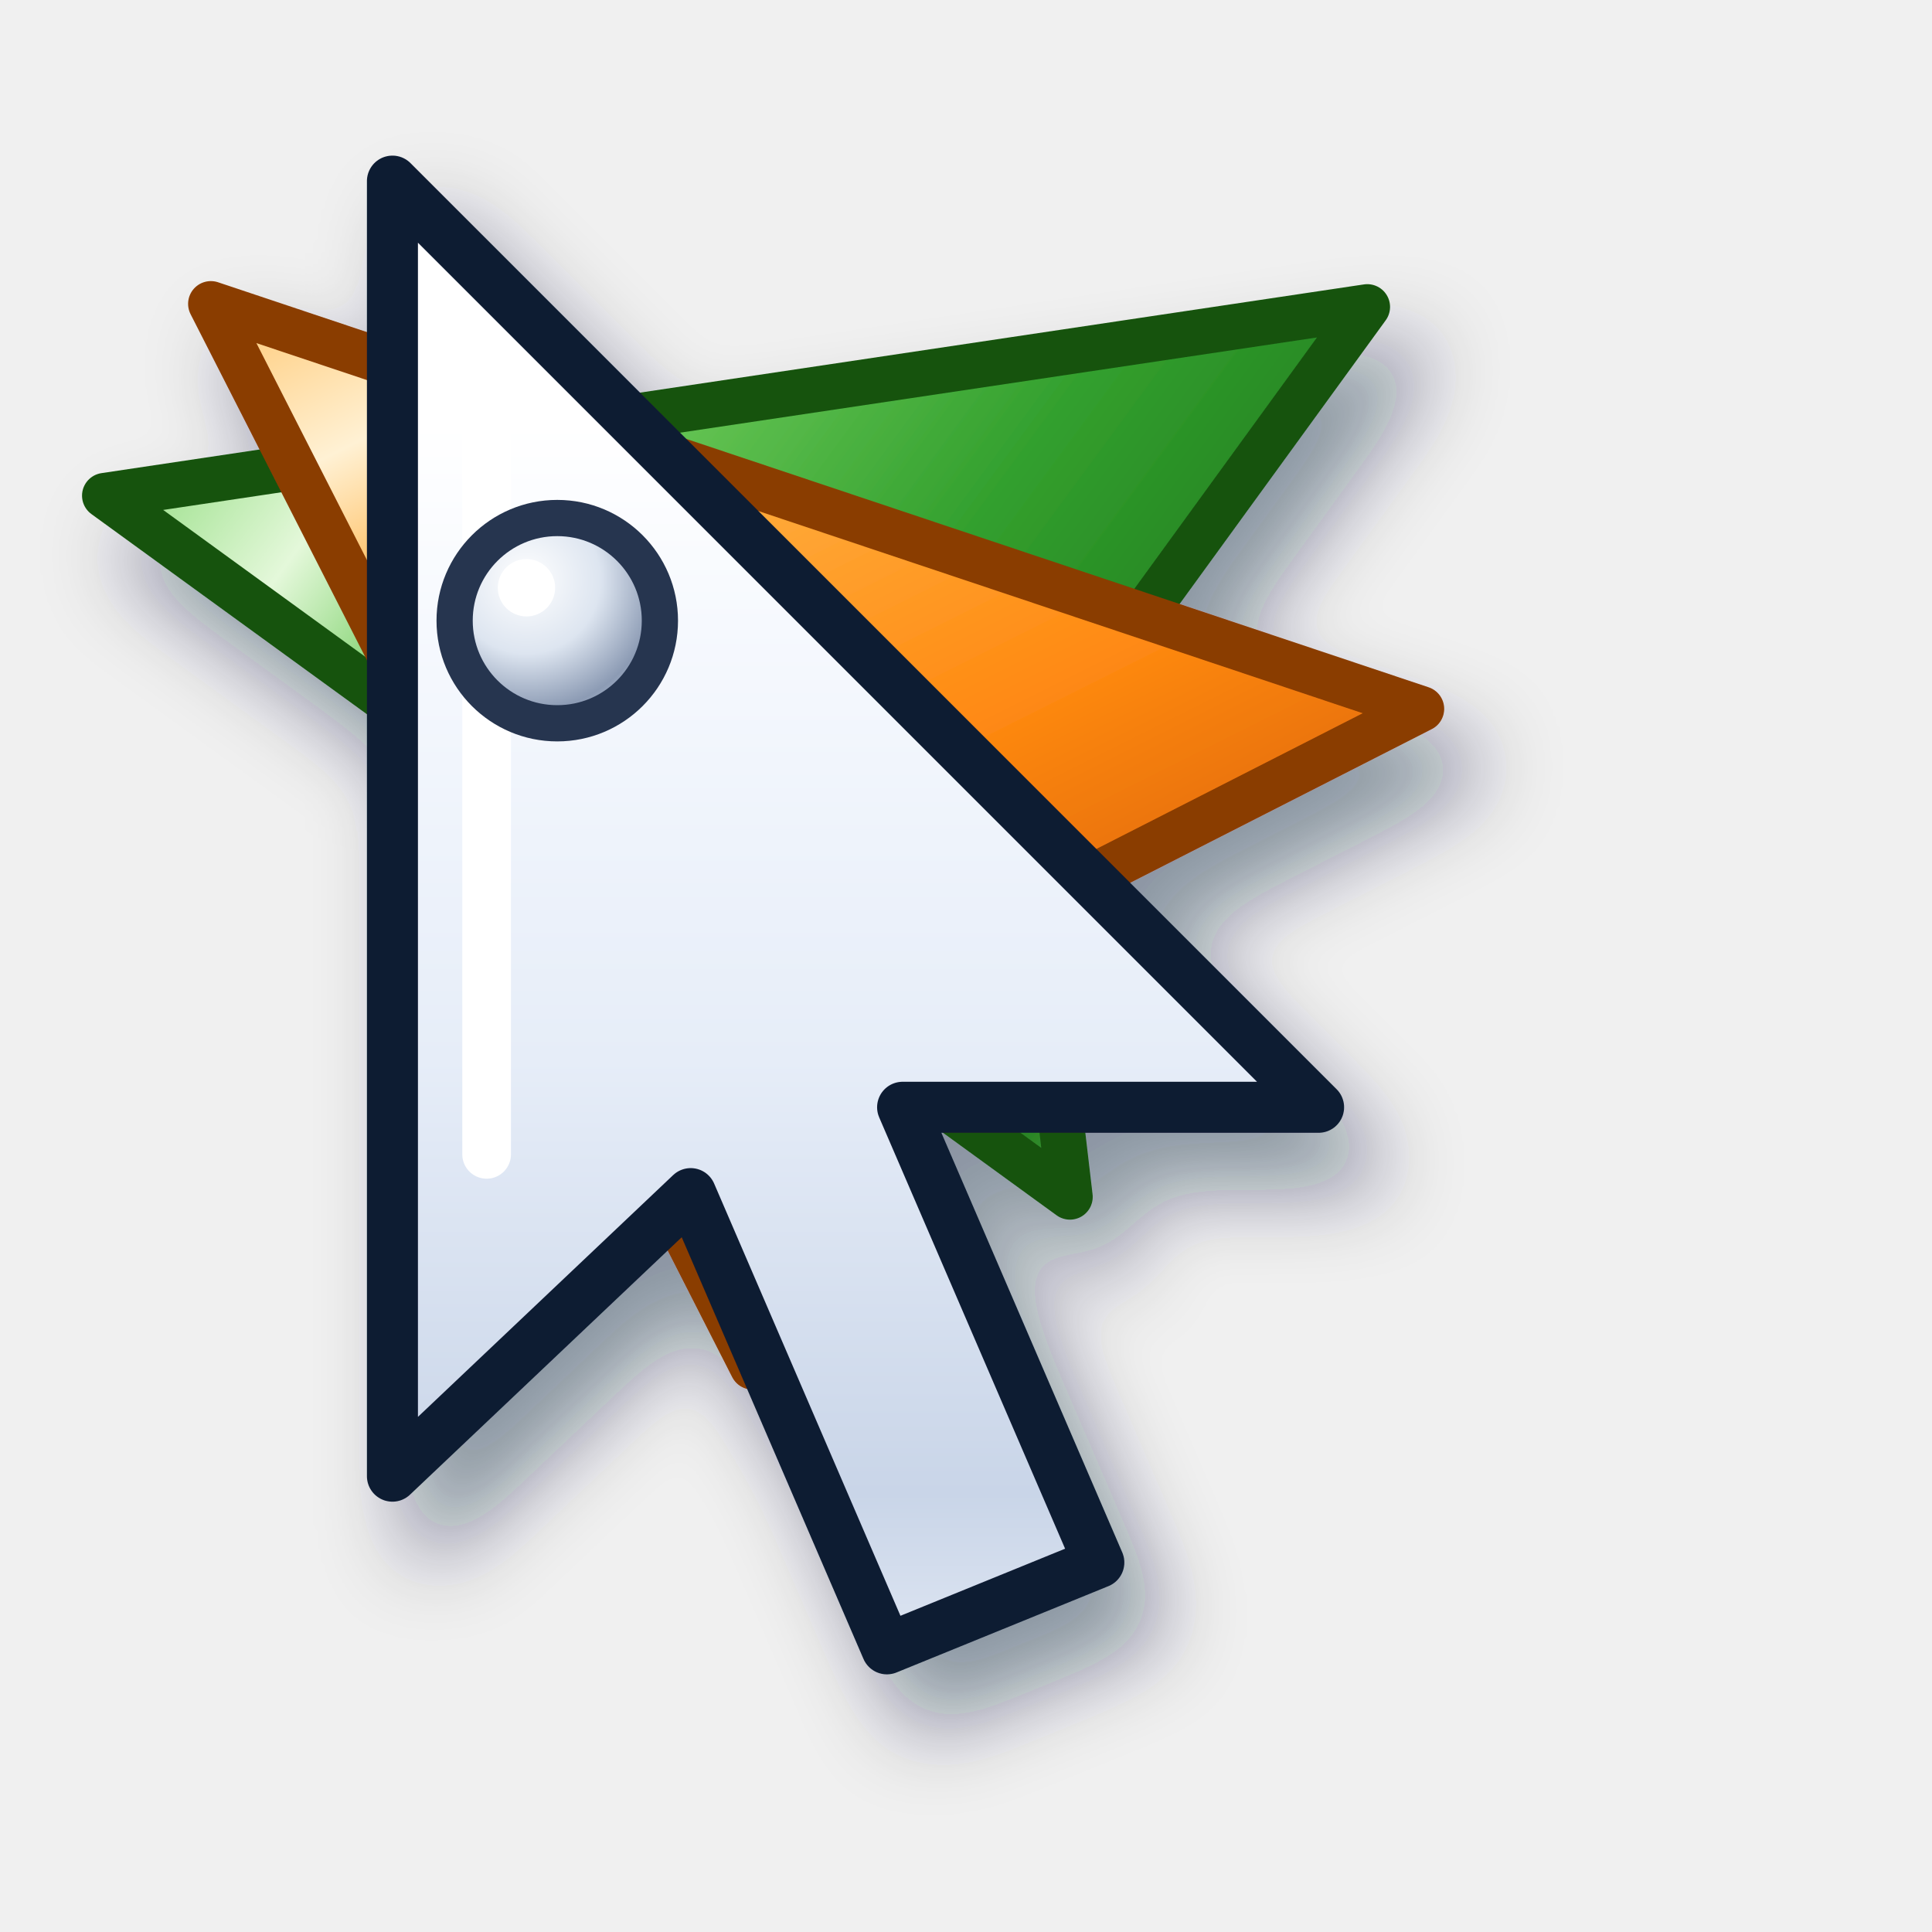
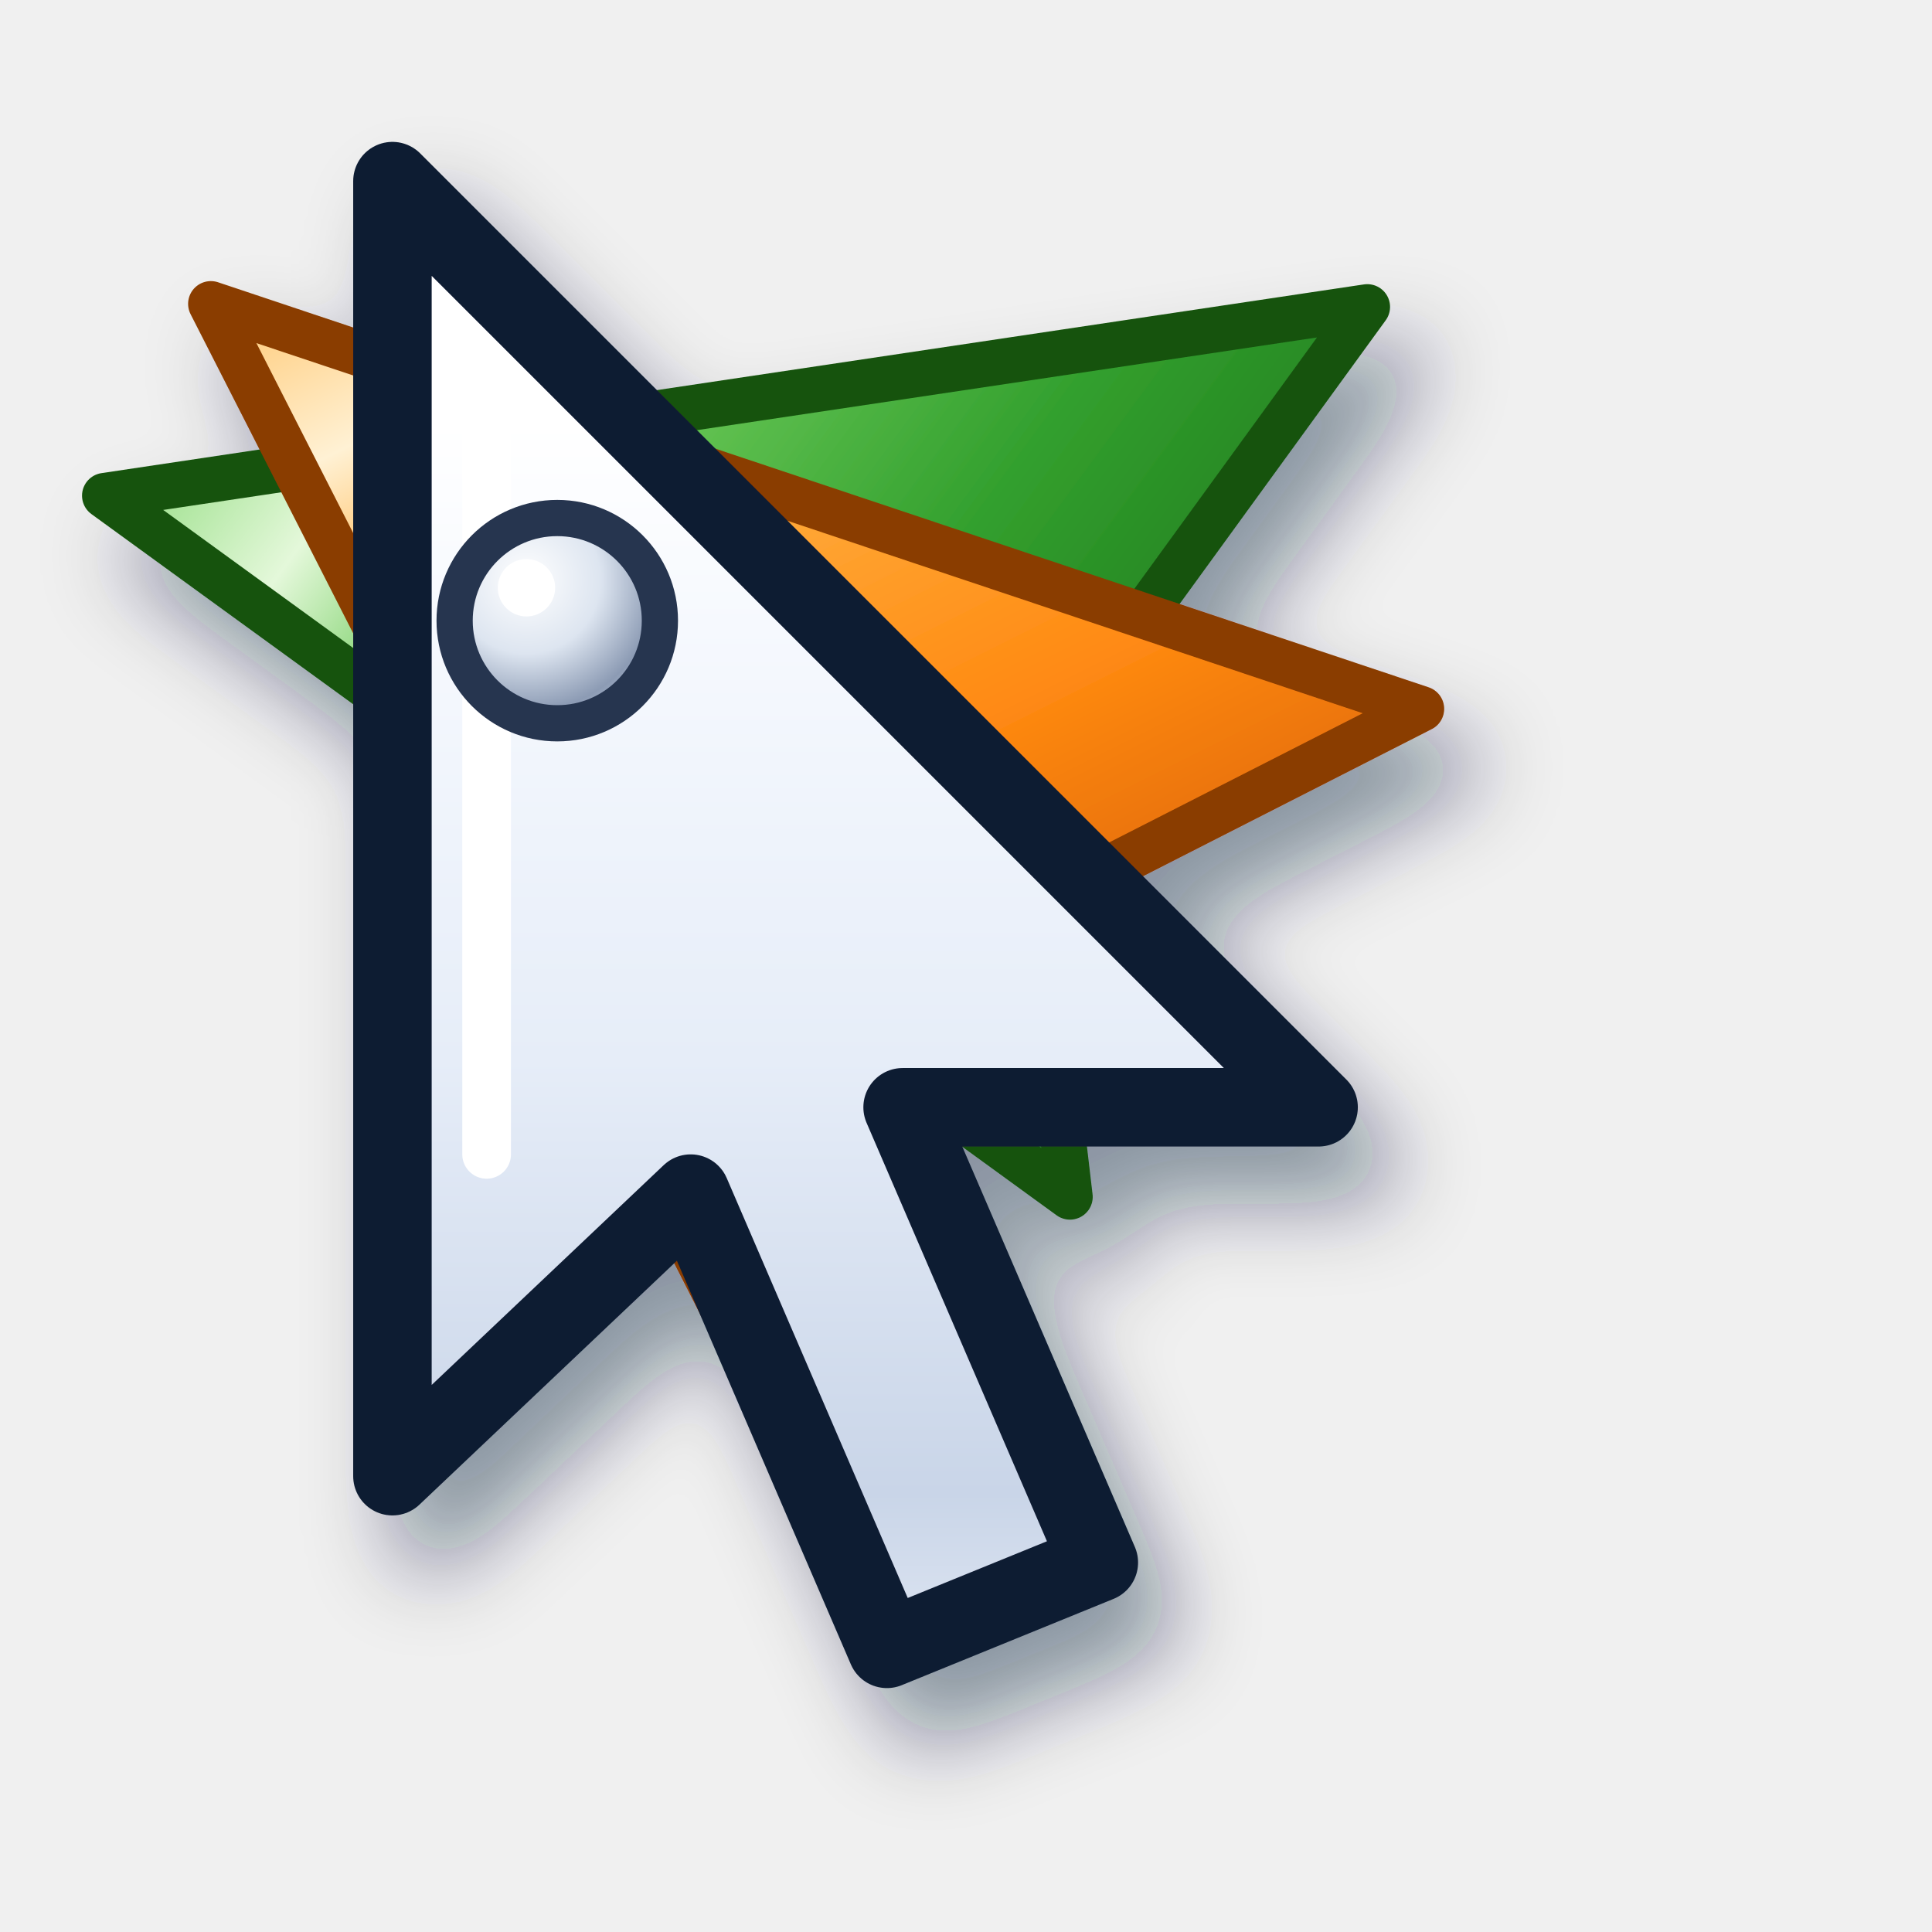
<svg xmlns="http://www.w3.org/2000/svg" viewBox="0 0 64 64" width="64" height="64">
  <defs>
    <linearGradient id="pk5-blue" x1="0" y1="0" x2="0" y2="1">
      <stop offset="0" stop-color="#7DB6FF" />
      <stop offset="0.16" stop-color="#DCEBFF" />
      <stop offset="0.3" stop-color="#4B97FB" />
      <stop offset="0.6" stop-color="#0D5FE0" />
      <stop offset="0.9" stop-color="#0846B8" />
      <stop offset="1" stop-color="#2C6FDB" />
    </linearGradient>
    <linearGradient id="pk5-green" x1="0" y1="0" x2="0" y2="1">
      <stop offset="0" stop-color="#90DC7E" />
      <stop offset="0.16" stop-color="#E4F8DA" />
      <stop offset="0.3" stop-color="#6ECB5B" />
      <stop offset="0.6" stop-color="#33A02E" />
      <stop offset="0.9" stop-color="#1E781C" />
      <stop offset="1" stop-color="#3F9A36" />
    </linearGradient>
    <linearGradient id="pk5-amber" x1="0" y1="0" x2="0" y2="1">
      <stop offset="0" stop-color="#FFC66E" />
      <stop offset="0.16" stop-color="#FFF1D4" />
      <stop offset="0.3" stop-color="#FFB142" />
      <stop offset="0.6" stop-color="#FF8A12" />
      <stop offset="0.9" stop-color="#D85F09" />
      <stop offset="1" stop-color="#EE8A2A" />
    </linearGradient>
    <linearGradient id="pk5-white" x1="0" y1="0" x2="0" y2="1">
      <stop offset="0" stop-color="#FFFFFF" />
      <stop offset="0.16" stop-color="#FFFFFF" />
      <stop offset="0.3" stop-color="#F6F9FE" />
      <stop offset="0.6" stop-color="#E6EDF8" />
      <stop offset="0.9" stop-color="#C9D5E8" />
      <stop offset="1" stop-color="#DCE4F1" />
    </linearGradient>
    <radialGradient id="pk5-chrome" cx=".35" cy=".3" r=".8">
      <stop offset="0" stop-color="#FFFFFF" />
      <stop offset=".45" stop-color="#DDE5F0" />
      <stop offset=".8" stop-color="#8C9BB4" />
      <stop offset="1" stop-color="#B9C5D8" />
    </radialGradient>
    <filter id="pk5-shadow" x="-25%" y="-25%" width="150%" height="150%">
      <feDropShadow dx="1.3" dy="1.9" stdDeviation="1.4" flood-color="#06143A" flood-opacity=".42" />
    </filter>
  </defs>
  <g filter="url(#pk5-shadow)">
    <g transform="rotate(-54.0 18.46 20.56) translate(13.0 6.0) scale(2.6)">
      <path d="M0 0V15.2L3.9 11.6H11.4Z" fill="url(#pk5-green)" stroke="#17520F" stroke-width="0.58" stroke-linejoin="round" />
    </g>
    <g transform="rotate(-27.0 18.46 20.56) translate(13.0 6.0) scale(2.6)">
      <path d="M0 0V15.2L3.9 11.6H11.4Z" fill="url(#pk5-amber)" stroke="#8A3C00" stroke-width="0.58" stroke-linejoin="round" />
    </g>
    <g transform="rotate(0 18.46 20.56) translate(13.0 6.0) scale(2.6)">
-       <path d="M0 0V16.5L3.8 12.9L6.3 18.7L9 17.6L6.5 11.8H11.8Z" fill="url(#pk5-white)" stroke="#101B33" stroke-width="0.65" stroke-linejoin="round" />
+       <path d="M0 0V16.5L3.8 12.9L6.3 18.7L9 17.6L6.5 11.8H11.8Z" fill="url(#pk5-white)" stroke="#101B33" stroke-width="1" stroke-linejoin="round" />
    </g>
    <g transform="translate(13.0 6.0) scale(2.6)">
      <path d="M1.2 3V12.4" stroke="#fff" stroke-width="0.62" stroke-linecap="round" />
    </g>
    <circle cx="18.46" cy="20.56" r="3.4" fill="url(#pk5-chrome)" stroke="#26344F" stroke-width="1.2" />
    <circle cx="17.44" cy="19.47" r="0.95" fill="#fff" />
  </g>
</svg>
